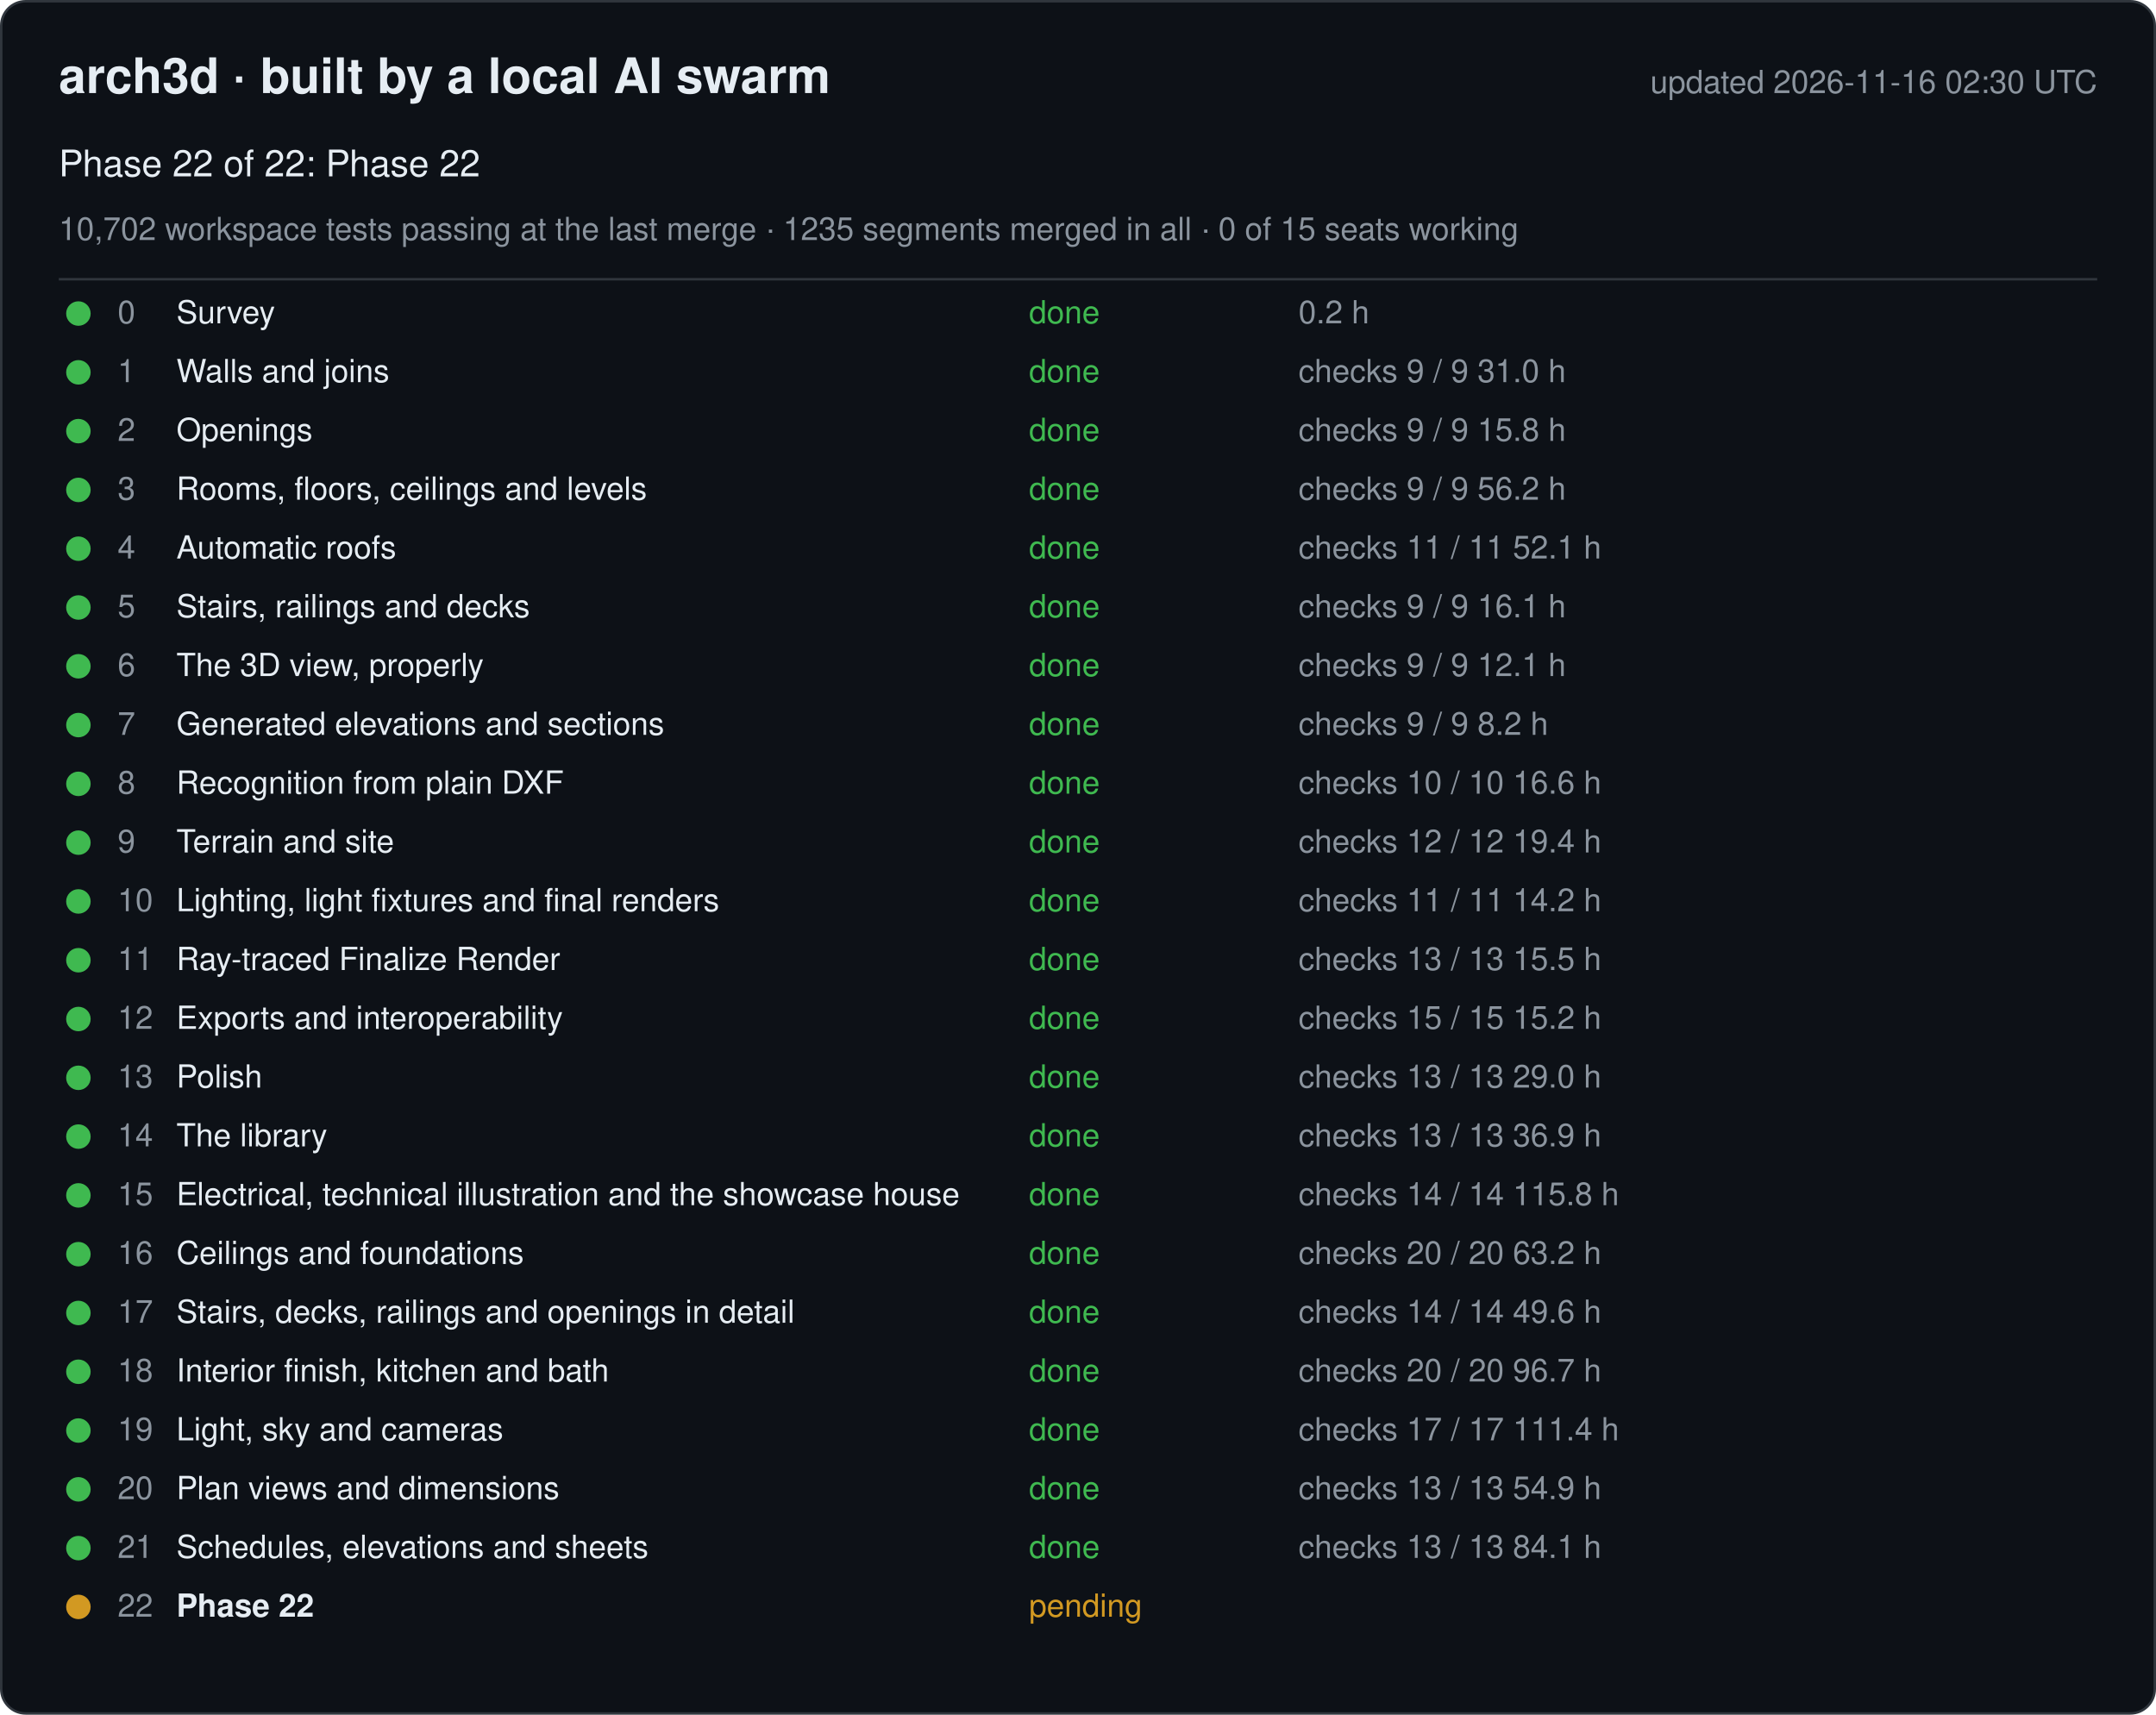
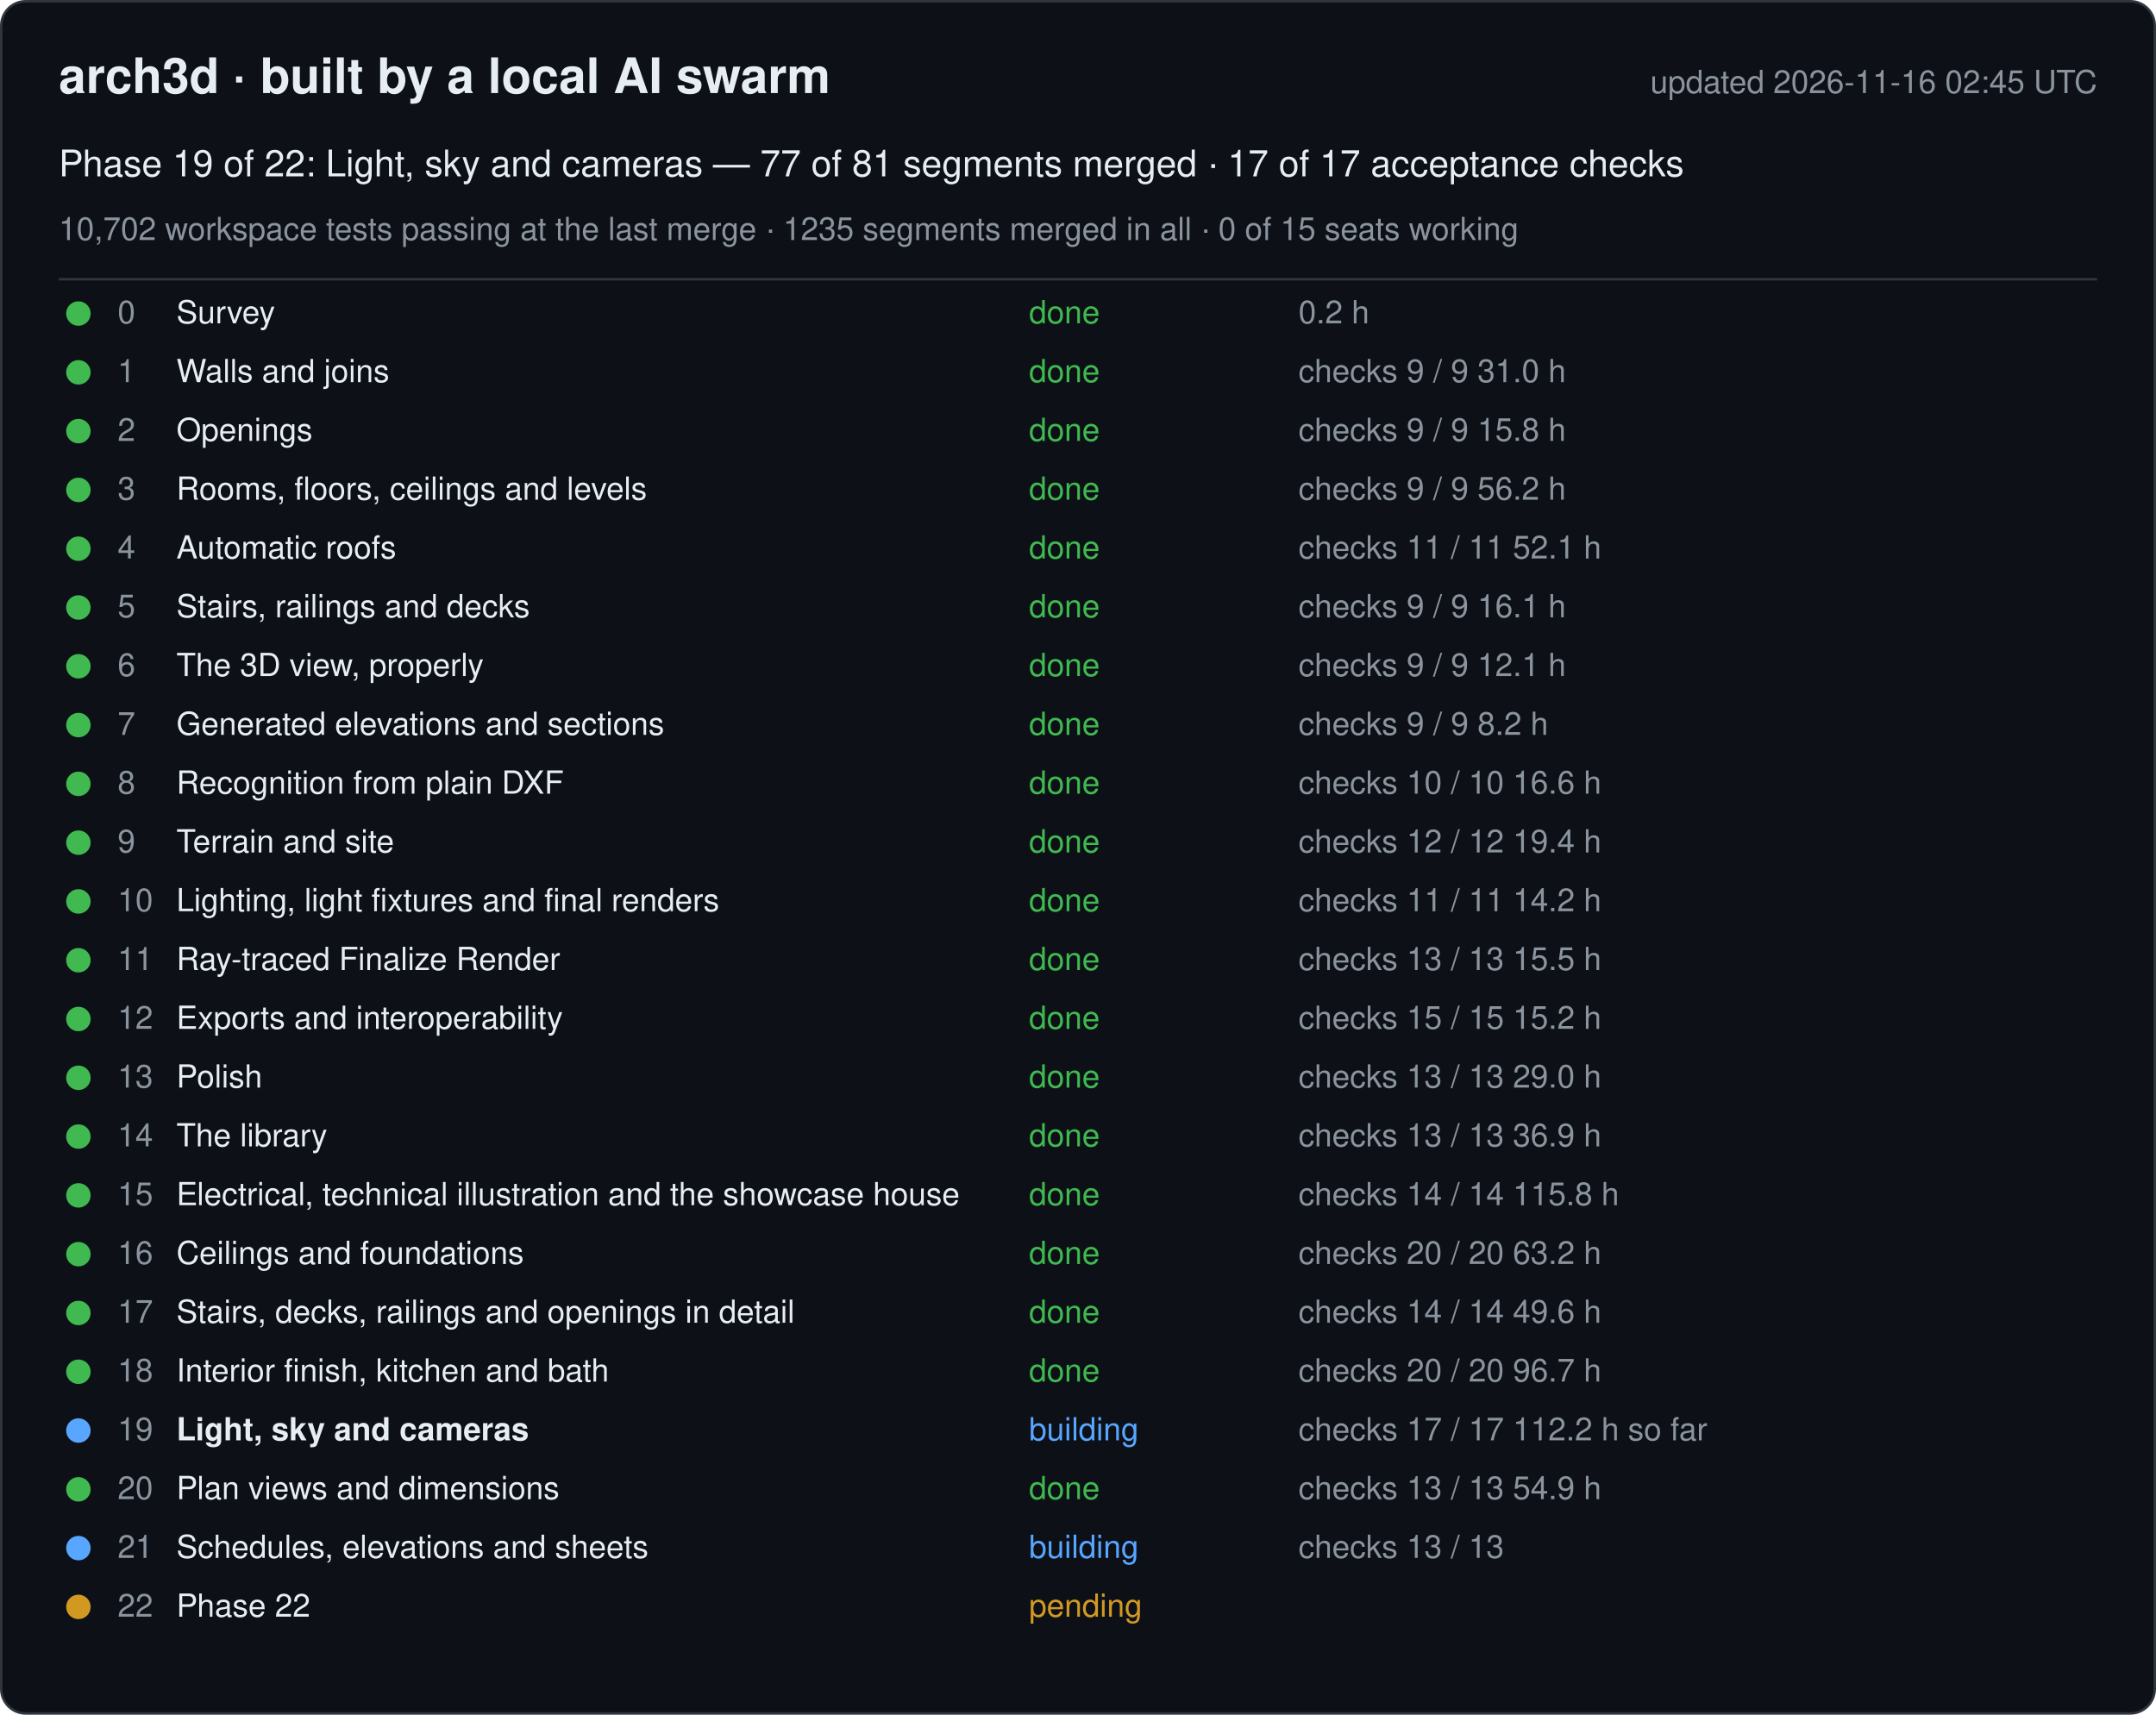
<svg xmlns="http://www.w3.org/2000/svg" width="880" height="700" viewBox="0 0 880 700" font-family="-apple-system, Segoe UI, Helvetica, Arial, sans-serif">
  <rect x="0.5" y="0.5" width="879" height="699" rx="10" fill="#0d1117" stroke="#30363d" />
  <text x="24" y="38" font-size="20" font-weight="600" fill="#e6edf3">arch3d · built by a local AI swarm</text>
-   <text x="856" y="38" font-size="13" fill="#8b949e" text-anchor="end">updated 2026-11-16 02:30 UTC</text>
-   <text x="24" y="72" font-size="15" fill="#e6edf3">Phase 22 of 22: Phase 22</text>
+   <text x="856" y="38" font-size="13" fill="#8b949e" text-anchor="end">updated 2026-11-16 02:45 UTC</text>
+   <text x="24" y="72" font-size="15" fill="#e6edf3">Phase 19 of 22: Light, sky and cameras — 77 of 81 segments merged · 17 of 17 acceptance checks</text>
  <text x="24" y="98" font-size="13" fill="#8b949e">10,702 workspace tests passing at the last merge · 1235 segments merged in all · 0 of 15 seats working</text>
  <line x1="24" y1="114" x2="856" y2="114" stroke="#30363d" />
  <g data-phase="0">
    <circle cx="32" cy="128" r="5" fill="#3fb950" />
    <text x="48" y="132" font-size="13" fill="#8b949e">0</text>
    <text x="72" y="132" font-size="13" fill="#e6edf3">Survey</text>
    <text x="420" y="132" font-size="13" fill="#3fb950">done</text>
    <text x="530" y="132" font-size="13" fill="#8b949e">0.2 h</text>
  </g>
  <g data-phase="1">
    <circle cx="32" cy="152" r="5" fill="#3fb950" />
    <text x="48" y="156" font-size="13" fill="#8b949e">1</text>
    <text x="72" y="156" font-size="13" fill="#e6edf3">Walls and joins</text>
    <text x="420" y="156" font-size="13" fill="#3fb950">done</text>
    <text x="530" y="156" font-size="13" fill="#8b949e">checks 9 / 9   31.0 h</text>
  </g>
  <g data-phase="2">
    <circle cx="32" cy="176" r="5" fill="#3fb950" />
    <text x="48" y="180" font-size="13" fill="#8b949e">2</text>
    <text x="72" y="180" font-size="13" fill="#e6edf3">Openings</text>
    <text x="420" y="180" font-size="13" fill="#3fb950">done</text>
    <text x="530" y="180" font-size="13" fill="#8b949e">checks 9 / 9   15.8 h</text>
  </g>
  <g data-phase="3">
    <circle cx="32" cy="200" r="5" fill="#3fb950" />
    <text x="48" y="204" font-size="13" fill="#8b949e">3</text>
    <text x="72" y="204" font-size="13" fill="#e6edf3">Rooms, floors, ceilings and levels</text>
    <text x="420" y="204" font-size="13" fill="#3fb950">done</text>
    <text x="530" y="204" font-size="13" fill="#8b949e">checks 9 / 9   56.2 h</text>
  </g>
  <g data-phase="4">
    <circle cx="32" cy="224" r="5" fill="#3fb950" />
    <text x="48" y="228" font-size="13" fill="#8b949e">4</text>
    <text x="72" y="228" font-size="13" fill="#e6edf3">Automatic roofs</text>
    <text x="420" y="228" font-size="13" fill="#3fb950">done</text>
    <text x="530" y="228" font-size="13" fill="#8b949e">checks 11 / 11   52.1 h</text>
  </g>
  <g data-phase="5">
    <circle cx="32" cy="248" r="5" fill="#3fb950" />
    <text x="48" y="252" font-size="13" fill="#8b949e">5</text>
    <text x="72" y="252" font-size="13" fill="#e6edf3">Stairs, railings and decks</text>
    <text x="420" y="252" font-size="13" fill="#3fb950">done</text>
    <text x="530" y="252" font-size="13" fill="#8b949e">checks 9 / 9   16.1 h</text>
  </g>
  <g data-phase="6">
    <circle cx="32" cy="272" r="5" fill="#3fb950" />
    <text x="48" y="276" font-size="13" fill="#8b949e">6</text>
    <text x="72" y="276" font-size="13" fill="#e6edf3">The 3D view, properly</text>
    <text x="420" y="276" font-size="13" fill="#3fb950">done</text>
    <text x="530" y="276" font-size="13" fill="#8b949e">checks 9 / 9   12.1 h</text>
  </g>
  <g data-phase="7">
    <circle cx="32" cy="296" r="5" fill="#3fb950" />
    <text x="48" y="300" font-size="13" fill="#8b949e">7</text>
    <text x="72" y="300" font-size="13" fill="#e6edf3">Generated elevations and sections</text>
    <text x="420" y="300" font-size="13" fill="#3fb950">done</text>
    <text x="530" y="300" font-size="13" fill="#8b949e">checks 9 / 9   8.2 h</text>
  </g>
  <g data-phase="8">
    <circle cx="32" cy="320" r="5" fill="#3fb950" />
    <text x="48" y="324" font-size="13" fill="#8b949e">8</text>
    <text x="72" y="324" font-size="13" fill="#e6edf3">Recognition from plain DXF</text>
    <text x="420" y="324" font-size="13" fill="#3fb950">done</text>
    <text x="530" y="324" font-size="13" fill="#8b949e">checks 10 / 10   16.6 h</text>
  </g>
  <g data-phase="9">
    <circle cx="32" cy="344" r="5" fill="#3fb950" />
    <text x="48" y="348" font-size="13" fill="#8b949e">9</text>
    <text x="72" y="348" font-size="13" fill="#e6edf3">Terrain and site</text>
    <text x="420" y="348" font-size="13" fill="#3fb950">done</text>
    <text x="530" y="348" font-size="13" fill="#8b949e">checks 12 / 12   19.4 h</text>
  </g>
  <g data-phase="10">
    <circle cx="32" cy="368" r="5" fill="#3fb950" />
    <text x="48" y="372" font-size="13" fill="#8b949e">10</text>
    <text x="72" y="372" font-size="13" fill="#e6edf3">Lighting, light fixtures and final renders</text>
    <text x="420" y="372" font-size="13" fill="#3fb950">done</text>
    <text x="530" y="372" font-size="13" fill="#8b949e">checks 11 / 11   14.2 h</text>
  </g>
  <g data-phase="11">
    <circle cx="32" cy="392" r="5" fill="#3fb950" />
    <text x="48" y="396" font-size="13" fill="#8b949e">11</text>
    <text x="72" y="396" font-size="13" fill="#e6edf3">Ray-traced Finalize Render</text>
    <text x="420" y="396" font-size="13" fill="#3fb950">done</text>
    <text x="530" y="396" font-size="13" fill="#8b949e">checks 13 / 13   15.5 h</text>
  </g>
  <g data-phase="12">
    <circle cx="32" cy="416" r="5" fill="#3fb950" />
    <text x="48" y="420" font-size="13" fill="#8b949e">12</text>
    <text x="72" y="420" font-size="13" fill="#e6edf3">Exports and interoperability</text>
    <text x="420" y="420" font-size="13" fill="#3fb950">done</text>
    <text x="530" y="420" font-size="13" fill="#8b949e">checks 15 / 15   15.2 h</text>
  </g>
  <g data-phase="13">
    <circle cx="32" cy="440" r="5" fill="#3fb950" />
    <text x="48" y="444" font-size="13" fill="#8b949e">13</text>
    <text x="72" y="444" font-size="13" fill="#e6edf3">Polish</text>
    <text x="420" y="444" font-size="13" fill="#3fb950">done</text>
    <text x="530" y="444" font-size="13" fill="#8b949e">checks 13 / 13   29.0 h</text>
  </g>
  <g data-phase="14">
    <circle cx="32" cy="464" r="5" fill="#3fb950" />
    <text x="48" y="468" font-size="13" fill="#8b949e">14</text>
    <text x="72" y="468" font-size="13" fill="#e6edf3">The library</text>
    <text x="420" y="468" font-size="13" fill="#3fb950">done</text>
    <text x="530" y="468" font-size="13" fill="#8b949e">checks 13 / 13   36.9 h</text>
  </g>
  <g data-phase="15">
    <circle cx="32" cy="488" r="5" fill="#3fb950" />
    <text x="48" y="492" font-size="13" fill="#8b949e">15</text>
    <text x="72" y="492" font-size="13" fill="#e6edf3">Electrical, technical illustration and the showcase house</text>
    <text x="420" y="492" font-size="13" fill="#3fb950">done</text>
    <text x="530" y="492" font-size="13" fill="#8b949e">checks 14 / 14   115.8 h</text>
  </g>
  <g data-phase="16">
    <circle cx="32" cy="512" r="5" fill="#3fb950" />
    <text x="48" y="516" font-size="13" fill="#8b949e">16</text>
    <text x="72" y="516" font-size="13" fill="#e6edf3">Ceilings and foundations</text>
    <text x="420" y="516" font-size="13" fill="#3fb950">done</text>
    <text x="530" y="516" font-size="13" fill="#8b949e">checks 20 / 20   63.2 h</text>
  </g>
  <g data-phase="17">
    <circle cx="32" cy="536" r="5" fill="#3fb950" />
    <text x="48" y="540" font-size="13" fill="#8b949e">17</text>
    <text x="72" y="540" font-size="13" fill="#e6edf3">Stairs, decks, railings and openings in detail</text>
    <text x="420" y="540" font-size="13" fill="#3fb950">done</text>
    <text x="530" y="540" font-size="13" fill="#8b949e">checks 14 / 14   49.6 h</text>
  </g>
  <g data-phase="18">
    <circle cx="32" cy="560" r="5" fill="#3fb950" />
    <text x="48" y="564" font-size="13" fill="#8b949e">18</text>
    <text x="72" y="564" font-size="13" fill="#e6edf3">Interior finish, kitchen and bath</text>
    <text x="420" y="564" font-size="13" fill="#3fb950">done</text>
    <text x="530" y="564" font-size="13" fill="#8b949e">checks 20 / 20   96.7 h</text>
  </g>
  <g data-phase="19">
-     <circle cx="32" cy="584" r="5" fill="#3fb950" />
+     <circle cx="32" cy="584" r="5" fill="#58a6ff" />
    <text x="48" y="588" font-size="13" fill="#8b949e">19</text>
-     <text x="72" y="588" font-size="13" fill="#e6edf3">Light, sky and cameras</text>
-     <text x="420" y="588" font-size="13" fill="#3fb950">done</text>
-     <text x="530" y="588" font-size="13" fill="#8b949e">checks 17 / 17   111.4 h</text>
+     <text x="72" y="588" font-size="13" fill="#e6edf3" font-weight="600">Light, sky and cameras</text>
+     <text x="420" y="588" font-size="13" fill="#58a6ff">building</text>
+     <text x="530" y="588" font-size="13" fill="#8b949e">checks 17 / 17   112.2 h so far</text>
  </g>
  <g data-phase="20">
    <circle cx="32" cy="608" r="5" fill="#3fb950" />
    <text x="48" y="612" font-size="13" fill="#8b949e">20</text>
    <text x="72" y="612" font-size="13" fill="#e6edf3">Plan views and dimensions</text>
    <text x="420" y="612" font-size="13" fill="#3fb950">done</text>
    <text x="530" y="612" font-size="13" fill="#8b949e">checks 13 / 13   54.9 h</text>
  </g>
  <g data-phase="21">
-     <circle cx="32" cy="632" r="5" fill="#3fb950" />
+     <circle cx="32" cy="632" r="5" fill="#58a6ff" />
    <text x="48" y="636" font-size="13" fill="#8b949e">21</text>
    <text x="72" y="636" font-size="13" fill="#e6edf3">Schedules, elevations and sheets</text>
-     <text x="420" y="636" font-size="13" fill="#3fb950">done</text>
-     <text x="530" y="636" font-size="13" fill="#8b949e">checks 13 / 13   84.1 h</text>
+     <text x="420" y="636" font-size="13" fill="#58a6ff">building</text>
+     <text x="530" y="636" font-size="13" fill="#8b949e">checks 13 / 13</text>
  </g>
  <g data-phase="22">
    <circle cx="32" cy="656" r="5" fill="#d29922" />
    <text x="48" y="660" font-size="13" fill="#8b949e">22</text>
-     <text x="72" y="660" font-size="13" fill="#e6edf3" font-weight="600">Phase 22</text>
+     <text x="72" y="660" font-size="13" fill="#e6edf3">Phase 22</text>
    <text x="420" y="660" font-size="13" fill="#d29922">pending</text>
    <text x="530" y="660" font-size="13" fill="#8b949e" />
  </g>
</svg>
